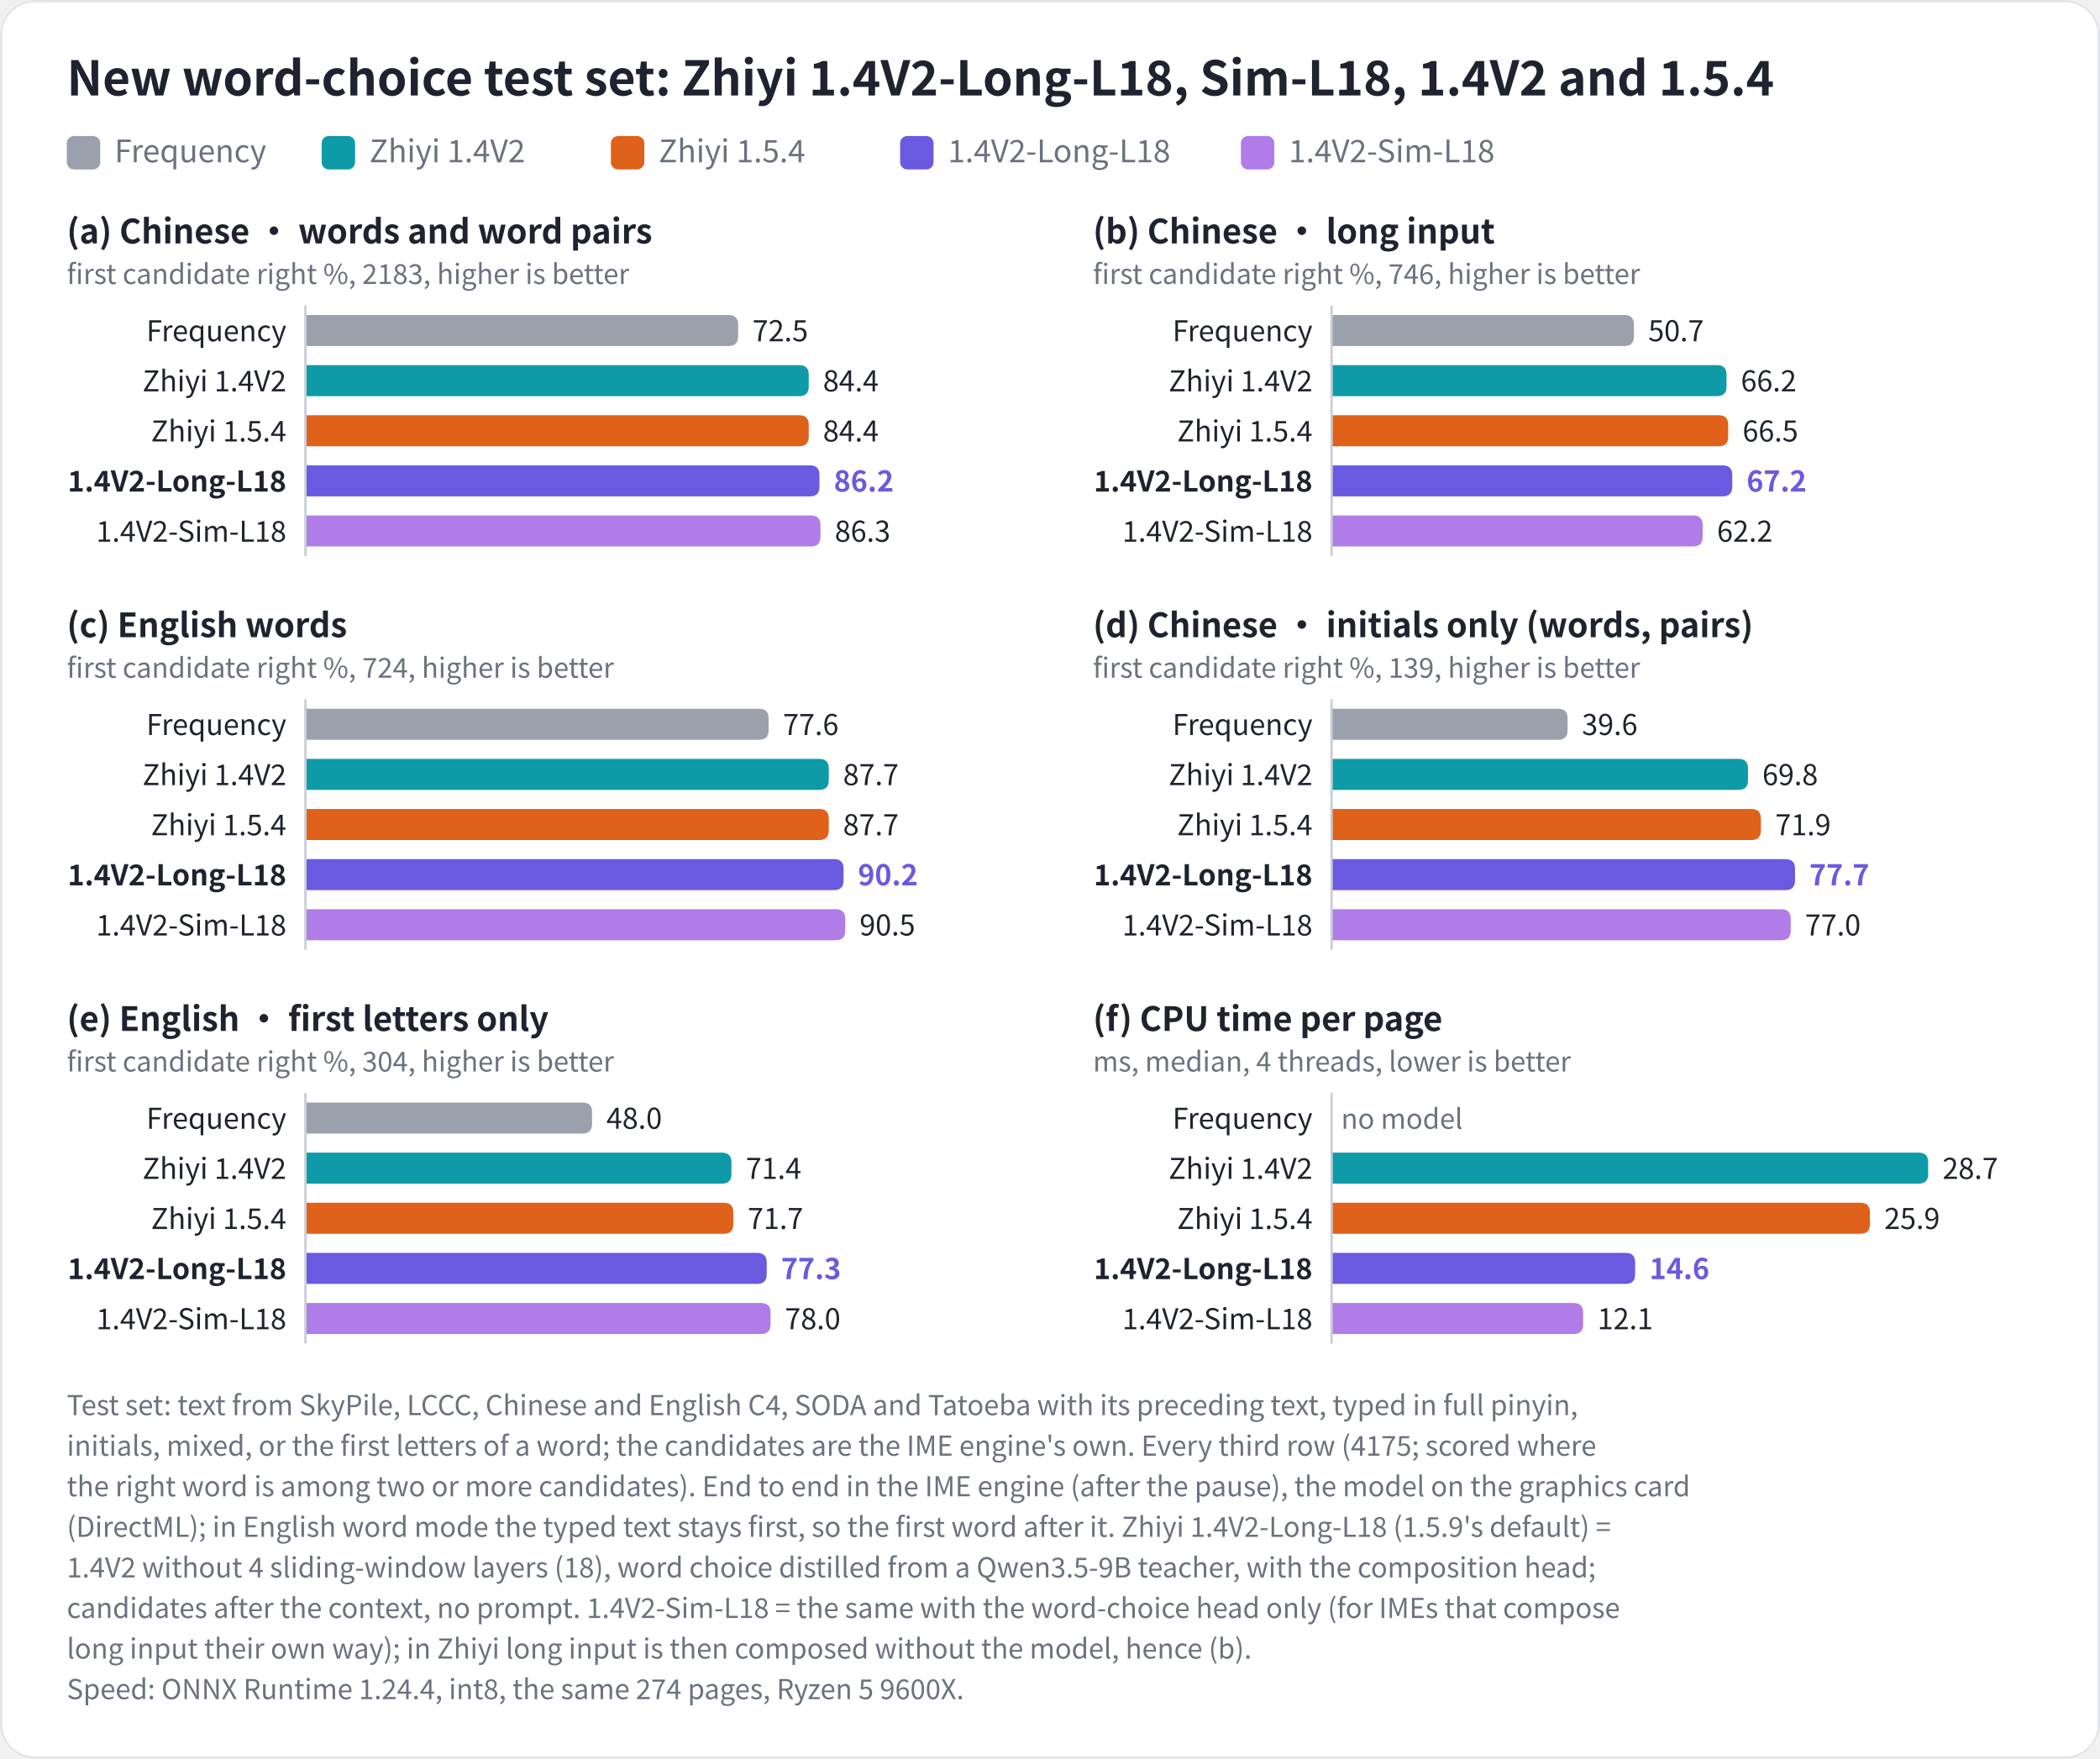
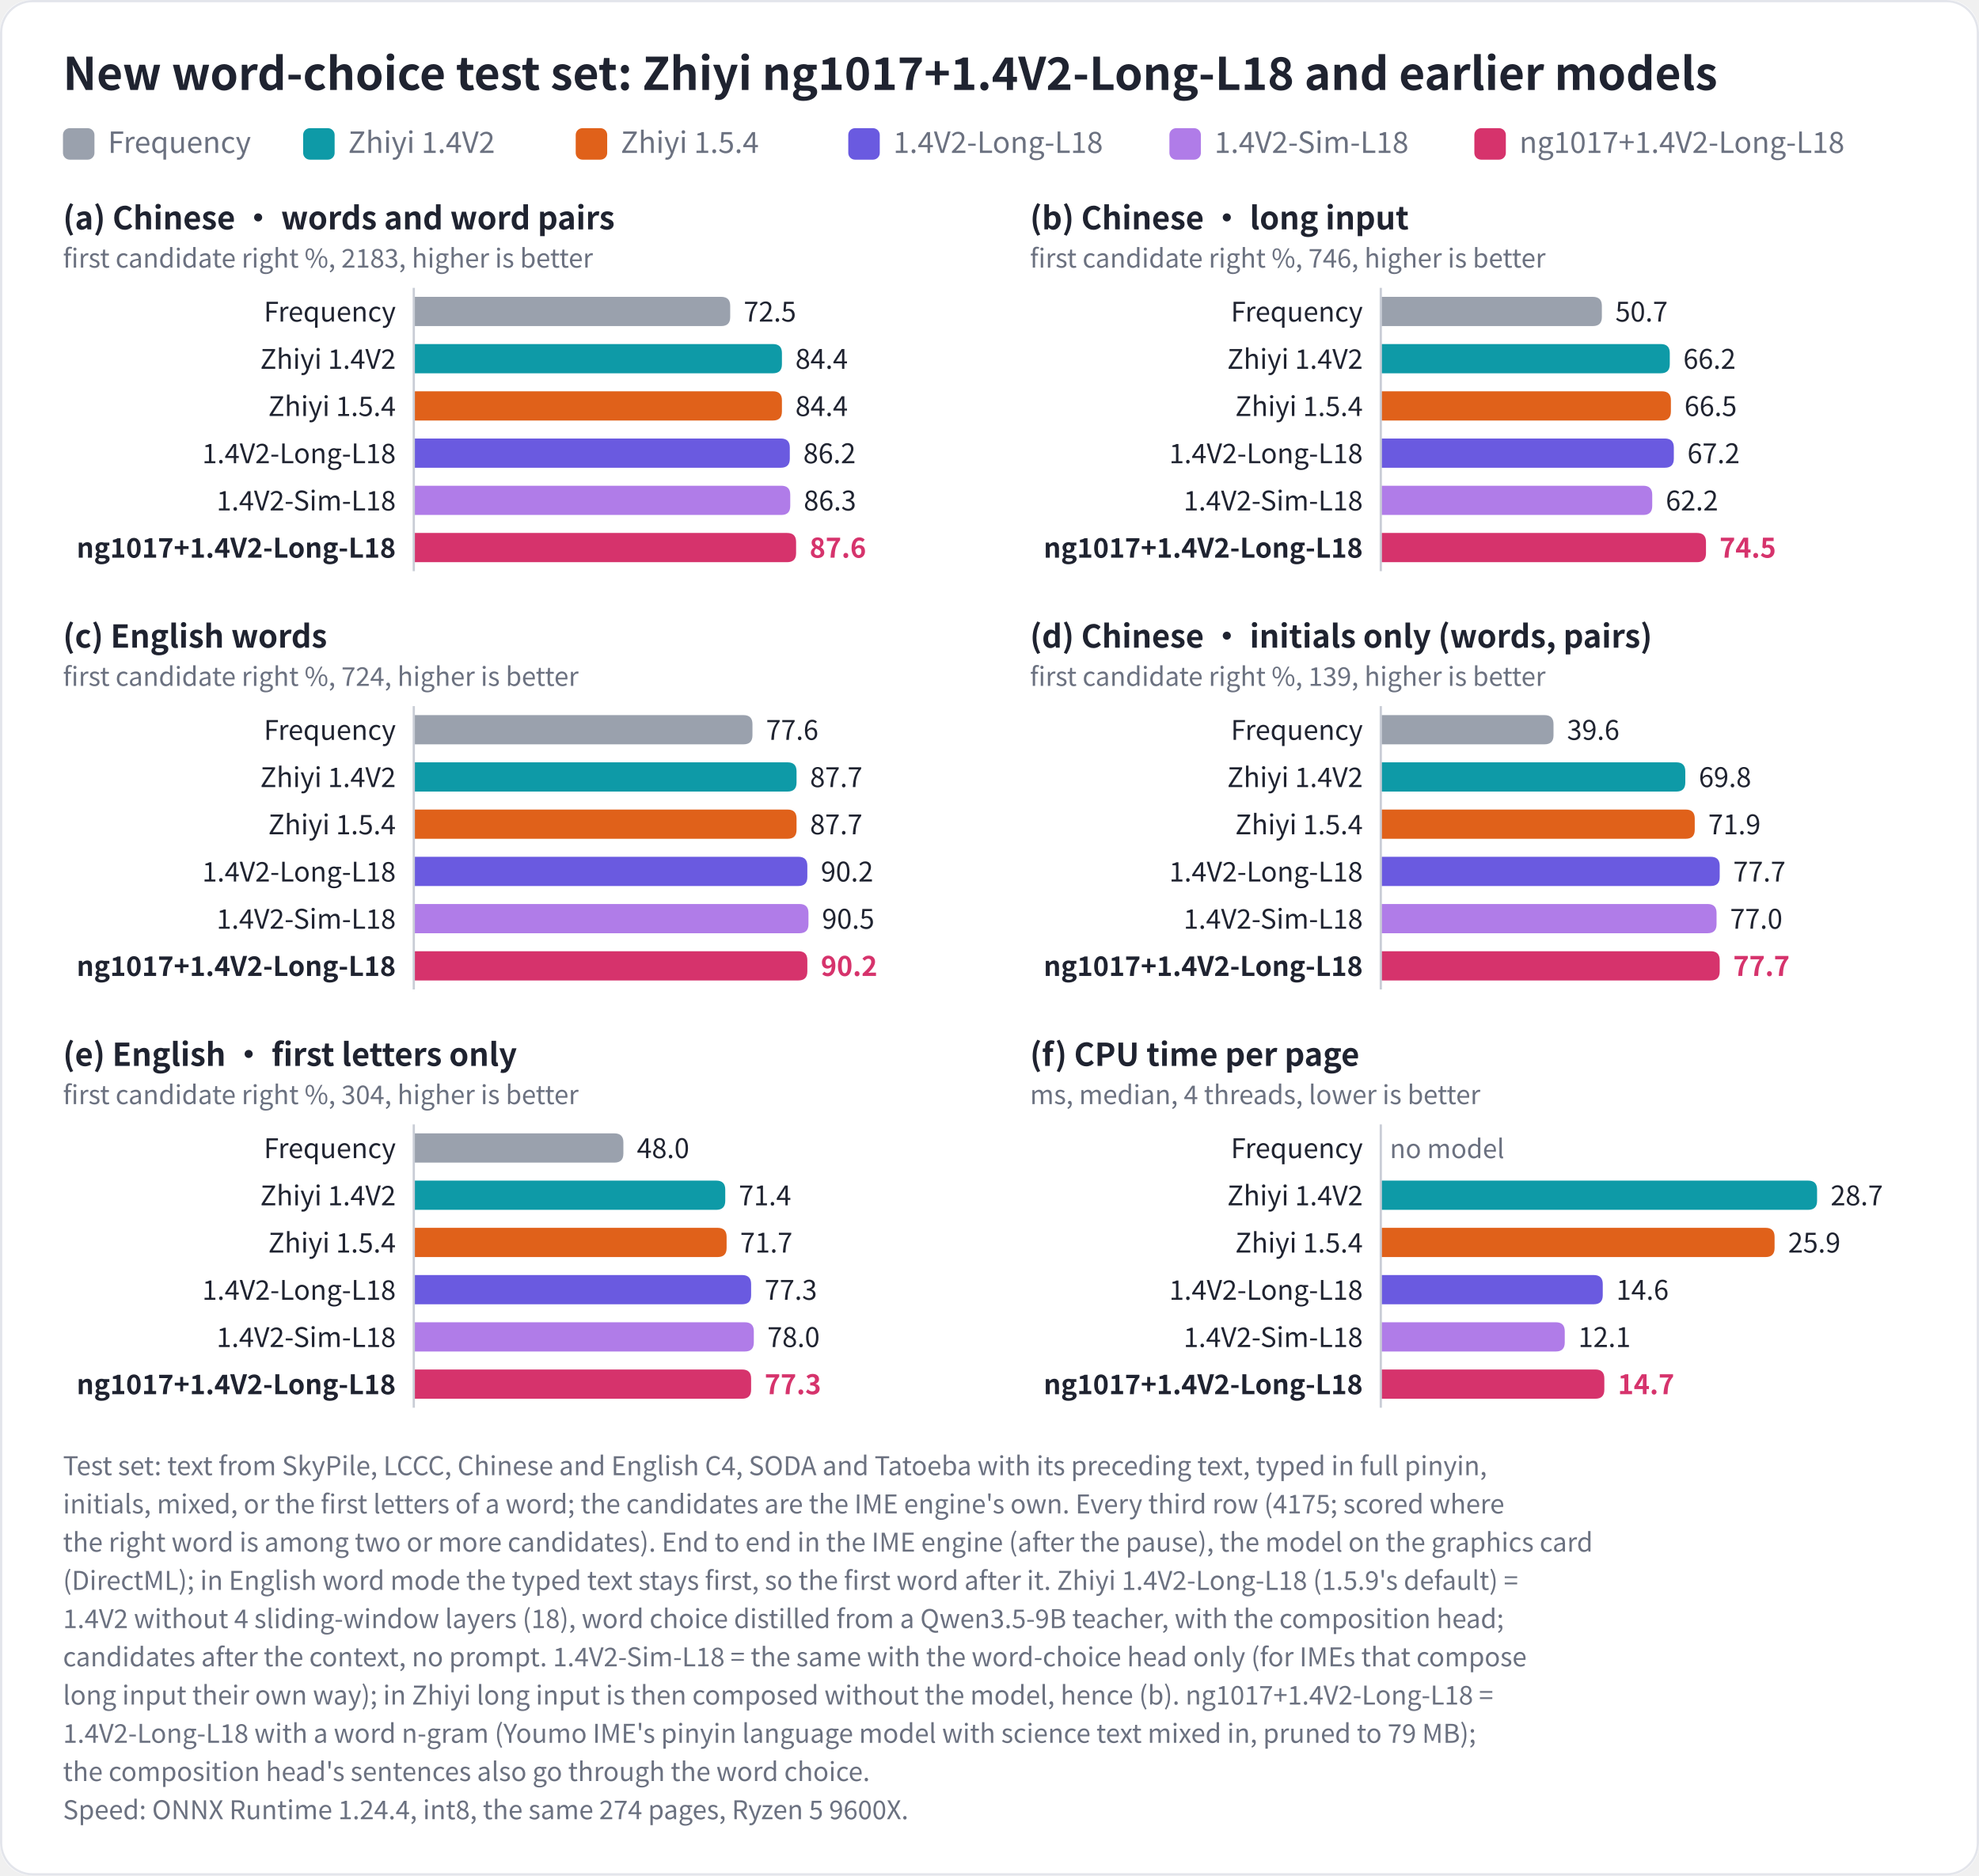
- <svg xmlns="http://www.w3.org/2000/svg" width="880" height="737" viewBox="0 0 880 737" font-family="'Microsoft YaHei','PingFang SC','Noto Sans CJK SC','Segoe UI',sans-serif">
-   <rect width="880" height="737" rx="14" fill="#FFFFFF" />
-   <rect x="0.5" y="0.5" width="879" height="736" rx="14" fill="none" stroke="#E3E5EB" />
-   <text x="28" y="40" font-size="20" font-weight="700" fill="#1F2330">New word-choice test set: Zhiyi 1.4V2-Long-L18, Sim-L18, 1.4V2 and 1.5.4</text>
+ <svg xmlns="http://www.w3.org/2000/svg" width="880" height="834" viewBox="0 0 880 834" font-family="'Microsoft YaHei','PingFang SC','Noto Sans CJK SC','Segoe UI',sans-serif">
+   <rect width="880" height="834" rx="14" fill="#FFFFFF" />
+   <rect x="0.5" y="0.5" width="879" height="833" rx="14" fill="none" stroke="#E3E5EB" />
+   <text x="28" y="40" font-size="20" font-weight="700" fill="#1F2330">New word-choice test set: Zhiyi ng1017+1.4V2-Long-L18 and earlier models</text>
  <rect x="28" y="57" width="14" height="14" rx="3" fill="#9AA1AD" />
  <text x="48" y="68" font-size="13" fill="#6B7180">Frequency</text>
  <rect x="134.8" y="57" width="14" height="14" rx="3" fill="#0E9AA7" />
  <text x="154.8" y="68" font-size="13" fill="#6B7180">Zhiyi 1.4V2</text>
  <rect x="256.0" y="57" width="14" height="14" rx="3" fill="#E0611A" />
  <text x="276.0" y="68" font-size="13" fill="#6B7180">Zhiyi 1.5.4</text>
  <rect x="377.2" y="57" width="14" height="14" rx="3" fill="#6A5AE0" />
  <text x="397.2" y="68" font-size="13" fill="#6B7180">1.4V2-Long-L18</text>
  <rect x="520.0" y="57" width="14" height="14" rx="3" fill="#B07CE8" />
  <text x="540.0" y="68" font-size="13" fill="#6B7180">1.4V2-Sim-L18</text>
+   <rect x="655.6" y="57" width="14" height="14" rx="3" fill="#D6336C" />
+   <text x="675.6" y="68" font-size="13" fill="#6B7180">ng1017+1.4V2-Long-L18</text>
  <text x="28" y="102" font-size="14" font-weight="700" fill="#1F2330">(a) Chinese · words and word pairs</text>
  <text x="28" y="119" font-size="11.5" fill="#6B7180">first candidate right %, 2183, higher is better</text>
-   <text x="120" y="143" font-size="12" text-anchor="end" font-weight="400" fill="#1F2330">Frequency</text>
-   <path d="M128,132 H305.3 Q309.3,132 309.3,136.0 V141.0 Q309.3,145 305.3,145 H128 Z" fill="#9AA1AD" />
-   <text x="315.3" y="143" font-size="12" font-weight="400" fill="#1F2330">72.5</text>
-   <text x="120" y="164" font-size="12" text-anchor="end" font-weight="400" fill="#1F2330">Zhiyi 1.4V2</text>
-   <path d="M128,153 H334.9 Q338.9,153 338.9,157.0 V162.0 Q338.9,166 334.9,166 H128 Z" fill="#0E9AA7" />
-   <text x="344.9" y="164" font-size="12" font-weight="400" fill="#1F2330">84.4</text>
-   <text x="120" y="185" font-size="12" text-anchor="end" font-weight="400" fill="#1F2330">Zhiyi 1.5.4</text>
-   <path d="M128,174 H334.9 Q338.9,174 338.9,178.0 V183.0 Q338.9,187 334.9,187 H128 Z" fill="#E0611A" />
-   <text x="344.9" y="185" font-size="12" font-weight="400" fill="#1F2330">84.4</text>
-   <text x="120" y="206" font-size="12" text-anchor="end" font-weight="700" fill="#1F2330">1.4V2-Long-L18</text>
-   <path d="M128,195 H339.4 Q343.4,195 343.4,199.0 V204.0 Q343.4,208 339.4,208 H128 Z" fill="#6A5AE0" />
-   <text x="349.4" y="206" font-size="12" font-weight="700" fill="#6A5AE0">86.2</text>
-   <text x="120" y="227" font-size="12" text-anchor="end" font-weight="400" fill="#1F2330">1.4V2-Sim-L18</text>
-   <path d="M128,216 H339.8 Q343.8,216 343.8,220.0 V225.0 Q343.8,229 339.8,229 H128 Z" fill="#B07CE8" />
-   <text x="349.8" y="227" font-size="12" font-weight="400" fill="#1F2330">86.3</text>
-   <line x1="128" y1="128" x2="128" y2="233" stroke="#C9CDD6" />
+   <text x="176" y="143" font-size="12" text-anchor="end" font-weight="400" fill="#1F2330">Frequency</text>
+   <path d="M184,132 H320.7 Q324.7,132 324.7,136.0 V141.0 Q324.7,145 320.7,145 H184 Z" fill="#9AA1AD" />
+   <text x="330.7" y="143" font-size="12" font-weight="400" fill="#1F2330">72.5</text>
+   <text x="176" y="164" font-size="12" text-anchor="end" font-weight="400" fill="#1F2330">Zhiyi 1.4V2</text>
+   <path d="M184,153 H343.7 Q347.7,153 347.7,157.0 V162.0 Q347.7,166 343.7,166 H184 Z" fill="#0E9AA7" />
+   <text x="353.7" y="164" font-size="12" font-weight="400" fill="#1F2330">84.4</text>
+   <text x="176" y="185" font-size="12" text-anchor="end" font-weight="400" fill="#1F2330">Zhiyi 1.5.4</text>
+   <path d="M184,174 H343.7 Q347.7,174 347.7,178.0 V183.0 Q347.7,187 343.7,187 H184 Z" fill="#E0611A" />
+   <text x="353.7" y="185" font-size="12" font-weight="400" fill="#1F2330">84.4</text>
+   <text x="176" y="206" font-size="12" text-anchor="end" font-weight="400" fill="#1F2330">1.4V2-Long-L18</text>
+   <path d="M184,195 H347.2 Q351.2,195 351.2,199.0 V204.0 Q351.2,208 347.2,208 H184 Z" fill="#6A5AE0" />
+   <text x="357.2" y="206" font-size="12" font-weight="400" fill="#1F2330">86.2</text>
+   <text x="176" y="227" font-size="12" text-anchor="end" font-weight="400" fill="#1F2330">1.4V2-Sim-L18</text>
+   <path d="M184,216 H347.4 Q351.4,216 351.4,220.0 V225.0 Q351.4,229 347.4,229 H184 Z" fill="#B07CE8" />
+   <text x="357.4" y="227" font-size="12" font-weight="400" fill="#1F2330">86.3</text>
+   <text x="176" y="248" font-size="12" text-anchor="end" font-weight="700" fill="#1F2330">ng1017+1.4V2-Long-L18</text>
+   <path d="M184,237 H350.0 Q354.0,237 354.0,241.0 V246.0 Q354.0,250 350.0,250 H184 Z" fill="#D6336C" />
+   <text x="360.0" y="248" font-size="12" font-weight="700" fill="#D6336C">87.6</text>
+   <line x1="184" y1="128" x2="184" y2="254" stroke="#C9CDD6" />
  <text x="458" y="102" font-size="14" font-weight="700" fill="#1F2330">(b) Chinese · long input</text>
  <text x="458" y="119" font-size="11.5" fill="#6B7180">first candidate right %, 746, higher is better</text>
-   <text x="550" y="143" font-size="12" text-anchor="end" font-weight="400" fill="#1F2330">Frequency</text>
-   <path d="M558,132 H680.7 Q684.7,132 684.7,136.0 V141.0 Q684.7,145 680.7,145 H558 Z" fill="#9AA1AD" />
-   <text x="690.7" y="143" font-size="12" font-weight="400" fill="#1F2330">50.7</text>
-   <text x="550" y="164" font-size="12" text-anchor="end" font-weight="400" fill="#1F2330">Zhiyi 1.4V2</text>
-   <path d="M558,153 H719.5 Q723.5,153 723.5,157.0 V162.0 Q723.5,166 719.5,166 H558 Z" fill="#0E9AA7" />
-   <text x="729.5" y="164" font-size="12" font-weight="400" fill="#1F2330">66.2</text>
-   <text x="550" y="185" font-size="12" text-anchor="end" font-weight="400" fill="#1F2330">Zhiyi 1.5.4</text>
-   <path d="M558,174 H720.2 Q724.2,174 724.2,178.0 V183.0 Q724.2,187 720.2,187 H558 Z" fill="#E0611A" />
-   <text x="730.2" y="185" font-size="12" font-weight="400" fill="#1F2330">66.5</text>
-   <text x="550" y="206" font-size="12" text-anchor="end" font-weight="700" fill="#1F2330">1.4V2-Long-L18</text>
-   <path d="M558,195 H721.9 Q725.9,195 725.9,199.0 V204.0 Q725.9,208 721.9,208 H558 Z" fill="#6A5AE0" />
-   <text x="731.9" y="206" font-size="12" font-weight="700" fill="#6A5AE0">67.2</text>
-   <text x="550" y="227" font-size="12" text-anchor="end" font-weight="400" fill="#1F2330">1.4V2-Sim-L18</text>
-   <path d="M558,216 H709.5 Q713.5,216 713.5,220.0 V225.0 Q713.5,229 709.5,229 H558 Z" fill="#B07CE8" />
-   <text x="719.5" y="227" font-size="12" font-weight="400" fill="#1F2330">62.2</text>
-   <line x1="558" y1="128" x2="558" y2="233" stroke="#C9CDD6" />
-   <text x="28" y="267" font-size="14" font-weight="700" fill="#1F2330">(c) English words</text>
-   <text x="28" y="284" font-size="11.5" fill="#6B7180">first candidate right %, 724, higher is better</text>
-   <text x="120" y="308" font-size="12" text-anchor="end" font-weight="400" fill="#1F2330">Frequency</text>
-   <path d="M128,297 H318.1 Q322.1,297 322.1,301.0 V306.0 Q322.1,310 318.1,310 H128 Z" fill="#9AA1AD" />
-   <text x="328.1" y="308" font-size="12" font-weight="400" fill="#1F2330">77.6</text>
-   <text x="120" y="329" font-size="12" text-anchor="end" font-weight="400" fill="#1F2330">Zhiyi 1.4V2</text>
-   <path d="M128,318 H343.3 Q347.3,318 347.3,322.0 V327.0 Q347.3,331 343.3,331 H128 Z" fill="#0E9AA7" />
-   <text x="353.3" y="329" font-size="12" font-weight="400" fill="#1F2330">87.7</text>
-   <text x="120" y="350" font-size="12" text-anchor="end" font-weight="400" fill="#1F2330">Zhiyi 1.5.4</text>
-   <path d="M128,339 H343.3 Q347.3,339 347.3,343.0 V348.0 Q347.3,352 343.3,352 H128 Z" fill="#E0611A" />
-   <text x="353.3" y="350" font-size="12" font-weight="400" fill="#1F2330">87.7</text>
-   <text x="120" y="371" font-size="12" text-anchor="end" font-weight="700" fill="#1F2330">1.4V2-Long-L18</text>
-   <path d="M128,360 H349.5 Q353.5,360 353.5,364.0 V369.0 Q353.5,373 349.5,373 H128 Z" fill="#6A5AE0" />
-   <text x="359.5" y="371" font-size="12" font-weight="700" fill="#6A5AE0">90.2</text>
-   <text x="120" y="392" font-size="12" text-anchor="end" font-weight="400" fill="#1F2330">1.4V2-Sim-L18</text>
-   <path d="M128,381 H350.2 Q354.2,381 354.2,385.0 V390.0 Q354.2,394 350.2,394 H128 Z" fill="#B07CE8" />
-   <text x="360.2" y="392" font-size="12" font-weight="400" fill="#1F2330">90.5</text>
-   <line x1="128" y1="293" x2="128" y2="398" stroke="#C9CDD6" />
-   <text x="458" y="267" font-size="14" font-weight="700" fill="#1F2330">(d) Chinese · initials only (words, pairs)</text>
-   <text x="458" y="284" font-size="11.5" fill="#6B7180">first candidate right %, 139, higher is better</text>
-   <text x="550" y="308" font-size="12" text-anchor="end" font-weight="400" fill="#1F2330">Frequency</text>
-   <path d="M558,297 H652.9 Q656.9,297 656.9,301.0 V306.0 Q656.9,310 652.9,310 H558 Z" fill="#9AA1AD" />
-   <text x="662.9" y="308" font-size="12" font-weight="400" fill="#1F2330">39.6</text>
-   <text x="550" y="329" font-size="12" text-anchor="end" font-weight="400" fill="#1F2330">Zhiyi 1.4V2</text>
-   <path d="M558,318 H728.5 Q732.5,318 732.5,322.0 V327.0 Q732.5,331 728.5,331 H558 Z" fill="#0E9AA7" />
-   <text x="738.5" y="329" font-size="12" font-weight="400" fill="#1F2330">69.8</text>
-   <text x="550" y="350" font-size="12" text-anchor="end" font-weight="400" fill="#1F2330">Zhiyi 1.5.4</text>
-   <path d="M558,339 H733.9 Q737.9,339 737.9,343.0 V348.0 Q737.9,352 733.9,352 H558 Z" fill="#E0611A" />
-   <text x="743.9" y="350" font-size="12" font-weight="400" fill="#1F2330">71.9</text>
-   <text x="550" y="371" font-size="12" text-anchor="end" font-weight="700" fill="#1F2330">1.4V2-Long-L18</text>
-   <path d="M558,360 H748.2 Q752.2,360 752.2,364.0 V369.0 Q752.2,373 748.2,373 H558 Z" fill="#6A5AE0" />
-   <text x="758.2" y="371" font-size="12" font-weight="700" fill="#6A5AE0">77.7</text>
-   <text x="550" y="392" font-size="12" text-anchor="end" font-weight="400" fill="#1F2330">1.4V2-Sim-L18</text>
-   <path d="M558,381 H746.4 Q750.4,381 750.4,385.0 V390.0 Q750.4,394 746.4,394 H558 Z" fill="#B07CE8" />
-   <text x="756.4" y="392" font-size="12" font-weight="400" fill="#1F2330">77.0</text>
-   <line x1="558" y1="293" x2="558" y2="398" stroke="#C9CDD6" />
-   <text x="28" y="432" font-size="14" font-weight="700" fill="#1F2330">(e) English · first letters only</text>
-   <text x="28" y="449" font-size="11.5" fill="#6B7180">first candidate right %, 304, higher is better</text>
-   <text x="120" y="473" font-size="12" text-anchor="end" font-weight="400" fill="#1F2330">Frequency</text>
-   <path d="M128,462 H244.1 Q248.1,462 248.1,466.0 V471.0 Q248.1,475 244.1,475 H128 Z" fill="#9AA1AD" />
-   <text x="254.1" y="473" font-size="12" font-weight="400" fill="#1F2330">48.0</text>
-   <text x="120" y="494" font-size="12" text-anchor="end" font-weight="400" fill="#1F2330">Zhiyi 1.4V2</text>
-   <path d="M128,483 H302.5 Q306.5,483 306.5,487.0 V492.0 Q306.5,496 302.5,496 H128 Z" fill="#0E9AA7" />
-   <text x="312.5" y="494" font-size="12" font-weight="400" fill="#1F2330">71.4</text>
-   <text x="120" y="515" font-size="12" text-anchor="end" font-weight="400" fill="#1F2330">Zhiyi 1.5.4</text>
-   <path d="M128,504 H303.3 Q307.3,504 307.3,508.0 V513.0 Q307.3,517 303.3,517 H128 Z" fill="#E0611A" />
-   <text x="313.3" y="515" font-size="12" font-weight="400" fill="#1F2330">71.7</text>
-   <text x="120" y="536" font-size="12" text-anchor="end" font-weight="700" fill="#1F2330">1.4V2-Long-L18</text>
-   <path d="M128,525 H317.3 Q321.3,525 321.3,529.0 V534.0 Q321.3,538 317.3,538 H128 Z" fill="#6A5AE0" />
-   <text x="327.3" y="536" font-size="12" font-weight="700" fill="#6A5AE0">77.3</text>
-   <text x="120" y="557" font-size="12" text-anchor="end" font-weight="400" fill="#1F2330">1.4V2-Sim-L18</text>
-   <path d="M128,546 H318.9 Q322.9,546 322.9,550.0 V555.0 Q322.9,559 318.9,559 H128 Z" fill="#B07CE8" />
-   <text x="328.9" y="557" font-size="12" font-weight="400" fill="#1F2330">78.0</text>
-   <line x1="128" y1="458" x2="128" y2="563" stroke="#C9CDD6" />
-   <text x="458" y="432" font-size="14" font-weight="700" fill="#1F2330">(f) CPU time per page</text>
-   <text x="458" y="449" font-size="11.5" fill="#6B7180">ms, median, 4 threads, lower is better</text>
-   <text x="550" y="473" font-size="12" text-anchor="end" font-weight="400" fill="#1F2330">Frequency</text>
-   <text x="562" y="473" font-size="11.5" fill="#6B7180">no model</text>
-   <text x="550" y="494" font-size="12" text-anchor="end" font-weight="400" fill="#1F2330">Zhiyi 1.4V2</text>
-   <path d="M558,483 H804.0 Q808.0,483 808.0,487.0 V492.0 Q808.0,496 804.0,496 H558 Z" fill="#0E9AA7" />
-   <text x="814.0" y="494" font-size="12" font-weight="400" fill="#1F2330">28.7</text>
-   <text x="550" y="515" font-size="12" text-anchor="end" font-weight="400" fill="#1F2330">Zhiyi 1.5.4</text>
-   <path d="M558,504 H779.6 Q783.6,504 783.6,508.0 V513.0 Q783.6,517 779.6,517 H558 Z" fill="#E0611A" />
-   <text x="789.6" y="515" font-size="12" font-weight="400" fill="#1F2330">25.9</text>
-   <text x="550" y="536" font-size="12" text-anchor="end" font-weight="700" fill="#1F2330">1.4V2-Long-L18</text>
-   <path d="M558,525 H681.2 Q685.2,525 685.2,529.0 V534.0 Q685.2,538 681.2,538 H558 Z" fill="#6A5AE0" />
-   <text x="691.2" y="536" font-size="12" font-weight="700" fill="#6A5AE0">14.6</text>
-   <text x="550" y="557" font-size="12" text-anchor="end" font-weight="400" fill="#1F2330">1.4V2-Sim-L18</text>
-   <path d="M558,546 H659.4 Q663.4,546 663.4,550.0 V555.0 Q663.4,559 659.4,559 H558 Z" fill="#B07CE8" />
-   <text x="669.4" y="557" font-size="12" font-weight="400" fill="#1F2330">12.1</text>
-   <line x1="558" y1="458" x2="558" y2="563" stroke="#C9CDD6" />
-   <text x="28" y="593" font-size="11.5" fill="#6B7180">Test set: text from SkyPile, LCCC, Chinese and English C4, SODA and Tatoeba with its preceding text, typed in full pinyin,</text>
-   <text x="28" y="610" font-size="11.5" fill="#6B7180">initials, mixed, or the first letters of a word; the candidates are the IME engine's own. Every third row (4175; scored where</text>
-   <text x="28" y="627" font-size="11.5" fill="#6B7180">the right word is among two or more candidates). End to end in the IME engine (after the pause), the model on the graphics card</text>
-   <text x="28" y="644" font-size="11.5" fill="#6B7180">(DirectML); in English word mode the typed text stays first, so the first word after it. Zhiyi 1.4V2-Long-L18 (1.5.9's default) =</text>
-   <text x="28" y="661" font-size="11.5" fill="#6B7180">1.4V2 without 4 sliding-window layers (18), word choice distilled from a Qwen3.5-9B teacher, with the composition head;</text>
-   <text x="28" y="678" font-size="11.5" fill="#6B7180">candidates after the context, no prompt. 1.4V2-Sim-L18 = the same with the word-choice head only (for IMEs that compose</text>
-   <text x="28" y="695" font-size="11.5" fill="#6B7180">long input their own way); in Zhiyi long input is then composed without the model, hence (b).</text>
-   <text x="28" y="712" font-size="11.5" fill="#6B7180">Speed: ONNX Runtime 1.24.4, int8, the same 274 pages, Ryzen 5 9600X.</text>
+   <text x="606" y="143" font-size="12" text-anchor="end" font-weight="400" fill="#1F2330">Frequency</text>
+   <path d="M614,132 H708.3 Q712.3,132 712.3,136.0 V141.0 Q712.3,145 708.3,145 H614 Z" fill="#9AA1AD" />
+   <text x="718.3" y="143" font-size="12" font-weight="400" fill="#1F2330">50.7</text>
+   <text x="606" y="164" font-size="12" text-anchor="end" font-weight="400" fill="#1F2330">Zhiyi 1.4V2</text>
+   <path d="M614,153 H738.5 Q742.5,153 742.5,157.0 V162.0 Q742.5,166 738.5,166 H614 Z" fill="#0E9AA7" />
+   <text x="748.5" y="164" font-size="12" font-weight="400" fill="#1F2330">66.2</text>
+   <text x="606" y="185" font-size="12" text-anchor="end" font-weight="400" fill="#1F2330">Zhiyi 1.5.4</text>
+   <path d="M614,174 H739.0 Q743.0,174 743.0,178.0 V183.0 Q743.0,187 739.0,187 H614 Z" fill="#E0611A" />
+   <text x="749.0" y="185" font-size="12" font-weight="400" fill="#1F2330">66.5</text>
+   <text x="606" y="206" font-size="12" text-anchor="end" font-weight="400" fill="#1F2330">1.4V2-Long-L18</text>
+   <path d="M614,195 H740.3 Q744.3,195 744.3,199.0 V204.0 Q744.3,208 740.3,208 H614 Z" fill="#6A5AE0" />
+   <text x="750.3" y="206" font-size="12" font-weight="400" fill="#1F2330">67.2</text>
+   <text x="606" y="227" font-size="12" text-anchor="end" font-weight="400" fill="#1F2330">1.4V2-Sim-L18</text>
+   <path d="M614,216 H730.7 Q734.7,216 734.7,220.0 V225.0 Q734.7,229 730.7,229 H614 Z" fill="#B07CE8" />
+   <text x="740.7" y="227" font-size="12" font-weight="400" fill="#1F2330">62.2</text>
+   <text x="606" y="248" font-size="12" text-anchor="end" font-weight="700" fill="#1F2330">ng1017+1.4V2-Long-L18</text>
+   <path d="M614,237 H754.6 Q758.6,237 758.6,241.0 V246.0 Q758.6,250 754.6,250 H614 Z" fill="#D6336C" />
+   <text x="764.6" y="248" font-size="12" font-weight="700" fill="#D6336C">74.5</text>
+   <line x1="614" y1="128" x2="614" y2="254" stroke="#C9CDD6" />
+   <text x="28" y="288" font-size="14" font-weight="700" fill="#1F2330">(c) English words</text>
+   <text x="28" y="305" font-size="11.5" fill="#6B7180">first candidate right %, 724, higher is better</text>
+   <text x="176" y="329" font-size="12" text-anchor="end" font-weight="400" fill="#1F2330">Frequency</text>
+   <path d="M184,318 H330.6 Q334.6,318 334.6,322.0 V327.0 Q334.6,331 330.6,331 H184 Z" fill="#9AA1AD" />
+   <text x="340.6" y="329" font-size="12" font-weight="400" fill="#1F2330">77.6</text>
+   <text x="176" y="350" font-size="12" text-anchor="end" font-weight="400" fill="#1F2330">Zhiyi 1.4V2</text>
+   <path d="M184,339 H350.2 Q354.2,339 354.2,343.0 V348.0 Q354.2,352 350.2,352 H184 Z" fill="#0E9AA7" />
+   <text x="360.2" y="350" font-size="12" font-weight="400" fill="#1F2330">87.7</text>
+   <text x="176" y="371" font-size="12" text-anchor="end" font-weight="400" fill="#1F2330">Zhiyi 1.5.4</text>
+   <path d="M184,360 H350.2 Q354.2,360 354.2,364.0 V369.0 Q354.2,373 350.2,373 H184 Z" fill="#E0611A" />
+   <text x="360.2" y="371" font-size="12" font-weight="400" fill="#1F2330">87.7</text>
+   <text x="176" y="392" font-size="12" text-anchor="end" font-weight="400" fill="#1F2330">1.4V2-Long-L18</text>
+   <path d="M184,381 H355.0 Q359.0,381 359.0,385.0 V390.0 Q359.0,394 355.0,394 H184 Z" fill="#6A5AE0" />
+   <text x="365.0" y="392" font-size="12" font-weight="400" fill="#1F2330">90.2</text>
+   <text x="176" y="413" font-size="12" text-anchor="end" font-weight="400" fill="#1F2330">1.4V2-Sim-L18</text>
+   <path d="M184,402 H355.5 Q359.5,402 359.5,406.0 V411.0 Q359.5,415 355.5,415 H184 Z" fill="#B07CE8" />
+   <text x="365.5" y="413" font-size="12" font-weight="400" fill="#1F2330">90.5</text>
+   <text x="176" y="434" font-size="12" text-anchor="end" font-weight="700" fill="#1F2330">ng1017+1.4V2-Long-L18</text>
+   <path d="M184,423 H355.0 Q359.0,423 359.0,427.0 V432.0 Q359.0,436 355.0,436 H184 Z" fill="#D6336C" />
+   <text x="365.0" y="434" font-size="12" font-weight="700" fill="#D6336C">90.2</text>
+   <line x1="184" y1="314" x2="184" y2="440" stroke="#C9CDD6" />
+   <text x="458" y="288" font-size="14" font-weight="700" fill="#1F2330">(d) Chinese · initials only (words, pairs)</text>
+   <text x="458" y="305" font-size="11.5" fill="#6B7180">first candidate right %, 139, higher is better</text>
+   <text x="606" y="329" font-size="12" text-anchor="end" font-weight="400" fill="#1F2330">Frequency</text>
+   <path d="M614,318 H686.8 Q690.8,318 690.8,322.0 V327.0 Q690.8,331 686.8,331 H614 Z" fill="#9AA1AD" />
+   <text x="696.8" y="329" font-size="12" font-weight="400" fill="#1F2330">39.6</text>
+   <text x="606" y="350" font-size="12" text-anchor="end" font-weight="400" fill="#1F2330">Zhiyi 1.4V2</text>
+   <path d="M614,339 H745.4 Q749.4,339 749.4,343.0 V348.0 Q749.4,352 745.4,352 H614 Z" fill="#0E9AA7" />
+   <text x="755.4" y="350" font-size="12" font-weight="400" fill="#1F2330">69.8</text>
+   <text x="606" y="371" font-size="12" text-anchor="end" font-weight="400" fill="#1F2330">Zhiyi 1.5.4</text>
+   <path d="M614,360 H749.6 Q753.6,360 753.6,364.0 V369.0 Q753.6,373 749.6,373 H614 Z" fill="#E0611A" />
+   <text x="759.6" y="371" font-size="12" font-weight="400" fill="#1F2330">71.9</text>
+   <text x="606" y="392" font-size="12" text-anchor="end" font-weight="400" fill="#1F2330">1.4V2-Long-L18</text>
+   <path d="M614,381 H760.7 Q764.7,381 764.7,385.0 V390.0 Q764.7,394 760.7,394 H614 Z" fill="#6A5AE0" />
+   <text x="770.7" y="392" font-size="12" font-weight="400" fill="#1F2330">77.7</text>
+   <text x="606" y="413" font-size="12" text-anchor="end" font-weight="400" fill="#1F2330">1.4V2-Sim-L18</text>
+   <path d="M614,402 H759.3 Q763.3,402 763.3,406.0 V411.0 Q763.3,415 759.3,415 H614 Z" fill="#B07CE8" />
+   <text x="769.3" y="413" font-size="12" font-weight="400" fill="#1F2330">77.0</text>
+   <text x="606" y="434" font-size="12" text-anchor="end" font-weight="700" fill="#1F2330">ng1017+1.4V2-Long-L18</text>
+   <path d="M614,423 H760.7 Q764.7,423 764.7,427.0 V432.0 Q764.7,436 760.7,436 H614 Z" fill="#D6336C" />
+   <text x="770.7" y="434" font-size="12" font-weight="700" fill="#D6336C">77.7</text>
+   <line x1="614" y1="314" x2="614" y2="440" stroke="#C9CDD6" />
+   <text x="28" y="474" font-size="14" font-weight="700" fill="#1F2330">(e) English · first letters only</text>
+   <text x="28" y="491" font-size="11.5" fill="#6B7180">first candidate right %, 304, higher is better</text>
+   <text x="176" y="515" font-size="12" text-anchor="end" font-weight="400" fill="#1F2330">Frequency</text>
+   <path d="M184,504 H273.2 Q277.2,504 277.2,508.0 V513.0 Q277.2,517 273.2,517 H184 Z" fill="#9AA1AD" />
+   <text x="283.2" y="515" font-size="12" font-weight="400" fill="#1F2330">48.0</text>
+   <text x="176" y="536" font-size="12" text-anchor="end" font-weight="400" fill="#1F2330">Zhiyi 1.4V2</text>
+   <path d="M184,525 H318.5 Q322.5,525 322.5,529.0 V534.0 Q322.5,538 318.5,538 H184 Z" fill="#0E9AA7" />
+   <text x="328.5" y="536" font-size="12" font-weight="400" fill="#1F2330">71.4</text>
+   <text x="176" y="557" font-size="12" text-anchor="end" font-weight="400" fill="#1F2330">Zhiyi 1.5.4</text>
+   <path d="M184,546 H319.1 Q323.1,546 323.1,550.0 V555.0 Q323.1,559 319.1,559 H184 Z" fill="#E0611A" />
+   <text x="329.1" y="557" font-size="12" font-weight="400" fill="#1F2330">71.7</text>
+   <text x="176" y="578" font-size="12" text-anchor="end" font-weight="400" fill="#1F2330">1.4V2-Long-L18</text>
+   <path d="M184,567 H330.0 Q334.0,567 334.0,571.0 V576.0 Q334.0,580 330.0,580 H184 Z" fill="#6A5AE0" />
+   <text x="340.0" y="578" font-size="12" font-weight="400" fill="#1F2330">77.3</text>
+   <text x="176" y="599" font-size="12" text-anchor="end" font-weight="400" fill="#1F2330">1.4V2-Sim-L18</text>
+   <path d="M184,588 H331.2 Q335.2,588 335.2,592.0 V597.0 Q335.2,601 331.2,601 H184 Z" fill="#B07CE8" />
+   <text x="341.2" y="599" font-size="12" font-weight="400" fill="#1F2330">78.0</text>
+   <text x="176" y="620" font-size="12" text-anchor="end" font-weight="700" fill="#1F2330">ng1017+1.4V2-Long-L18</text>
+   <path d="M184,609 H330.0 Q334.0,609 334.0,613.0 V618.0 Q334.0,622 330.0,622 H184 Z" fill="#D6336C" />
+   <text x="340.0" y="620" font-size="12" font-weight="700" fill="#D6336C">77.3</text>
+   <line x1="184" y1="500" x2="184" y2="626" stroke="#C9CDD6" />
+   <text x="458" y="474" font-size="14" font-weight="700" fill="#1F2330">(f) CPU time per page</text>
+   <text x="458" y="491" font-size="11.5" fill="#6B7180">ms, median, 4 threads, lower is better</text>
+   <text x="606" y="515" font-size="12" text-anchor="end" font-weight="400" fill="#1F2330">Frequency</text>
+   <text x="618" y="515" font-size="11.5" fill="#6B7180">no model</text>
+   <text x="606" y="536" font-size="12" text-anchor="end" font-weight="400" fill="#1F2330">Zhiyi 1.4V2</text>
+   <path d="M614,525 H804.0 Q808.0,525 808.0,529.0 V534.0 Q808.0,538 804.0,538 H614 Z" fill="#0E9AA7" />
+   <text x="814.0" y="536" font-size="12" font-weight="400" fill="#1F2330">28.7</text>
+   <text x="606" y="557" font-size="12" text-anchor="end" font-weight="400" fill="#1F2330">Zhiyi 1.5.4</text>
+   <path d="M614,546 H785.1 Q789.1,546 789.1,550.0 V555.0 Q789.1,559 785.1,559 H614 Z" fill="#E0611A" />
+   <text x="795.1" y="557" font-size="12" font-weight="400" fill="#1F2330">25.9</text>
+   <text x="606" y="578" font-size="12" text-anchor="end" font-weight="400" fill="#1F2330">1.4V2-Long-L18</text>
+   <path d="M614,567 H708.7 Q712.7,567 712.7,571.0 V576.0 Q712.7,580 708.7,580 H614 Z" fill="#6A5AE0" />
+   <text x="718.7" y="578" font-size="12" font-weight="400" fill="#1F2330">14.6</text>
+   <text x="606" y="599" font-size="12" text-anchor="end" font-weight="400" fill="#1F2330">1.4V2-Sim-L18</text>
+   <path d="M614,588 H691.8 Q695.8,588 695.8,592.0 V597.0 Q695.8,601 691.8,601 H614 Z" fill="#B07CE8" />
+   <text x="701.8" y="599" font-size="12" font-weight="400" fill="#1F2330">12.1</text>
+   <text x="606" y="620" font-size="12" text-anchor="end" font-weight="700" fill="#1F2330">ng1017+1.4V2-Long-L18</text>
+   <path d="M614,609 H709.4 Q713.4,609 713.4,613.0 V618.0 Q713.4,622 709.4,622 H614 Z" fill="#D6336C" />
+   <text x="719.4" y="620" font-size="12" font-weight="700" fill="#D6336C">14.7</text>
+   <line x1="614" y1="500" x2="614" y2="626" stroke="#C9CDD6" />
+   <text x="28" y="656" font-size="11.5" fill="#6B7180">Test set: text from SkyPile, LCCC, Chinese and English C4, SODA and Tatoeba with its preceding text, typed in full pinyin,</text>
+   <text x="28" y="673" font-size="11.5" fill="#6B7180">initials, mixed, or the first letters of a word; the candidates are the IME engine's own. Every third row (4175; scored where</text>
+   <text x="28" y="690" font-size="11.5" fill="#6B7180">the right word is among two or more candidates). End to end in the IME engine (after the pause), the model on the graphics card</text>
+   <text x="28" y="707" font-size="11.5" fill="#6B7180">(DirectML); in English word mode the typed text stays first, so the first word after it. Zhiyi 1.4V2-Long-L18 (1.5.9's default) =</text>
+   <text x="28" y="724" font-size="11.5" fill="#6B7180">1.4V2 without 4 sliding-window layers (18), word choice distilled from a Qwen3.5-9B teacher, with the composition head;</text>
+   <text x="28" y="741" font-size="11.5" fill="#6B7180">candidates after the context, no prompt. 1.4V2-Sim-L18 = the same with the word-choice head only (for IMEs that compose</text>
+   <text x="28" y="758" font-size="11.5" fill="#6B7180">long input their own way); in Zhiyi long input is then composed without the model, hence (b). ng1017+1.4V2-Long-L18 =</text>
+   <text x="28" y="775" font-size="11.5" fill="#6B7180">1.4V2-Long-L18 with a word n-gram (Youmo IME's pinyin language model with science text mixed in, pruned to 79 MB);</text>
+   <text x="28" y="792" font-size="11.5" fill="#6B7180">the composition head's sentences also go through the word choice.</text>
+   <text x="28" y="809" font-size="11.5" fill="#6B7180">Speed: ONNX Runtime 1.24.4, int8, the same 274 pages, Ryzen 5 9600X.</text>
</svg>
